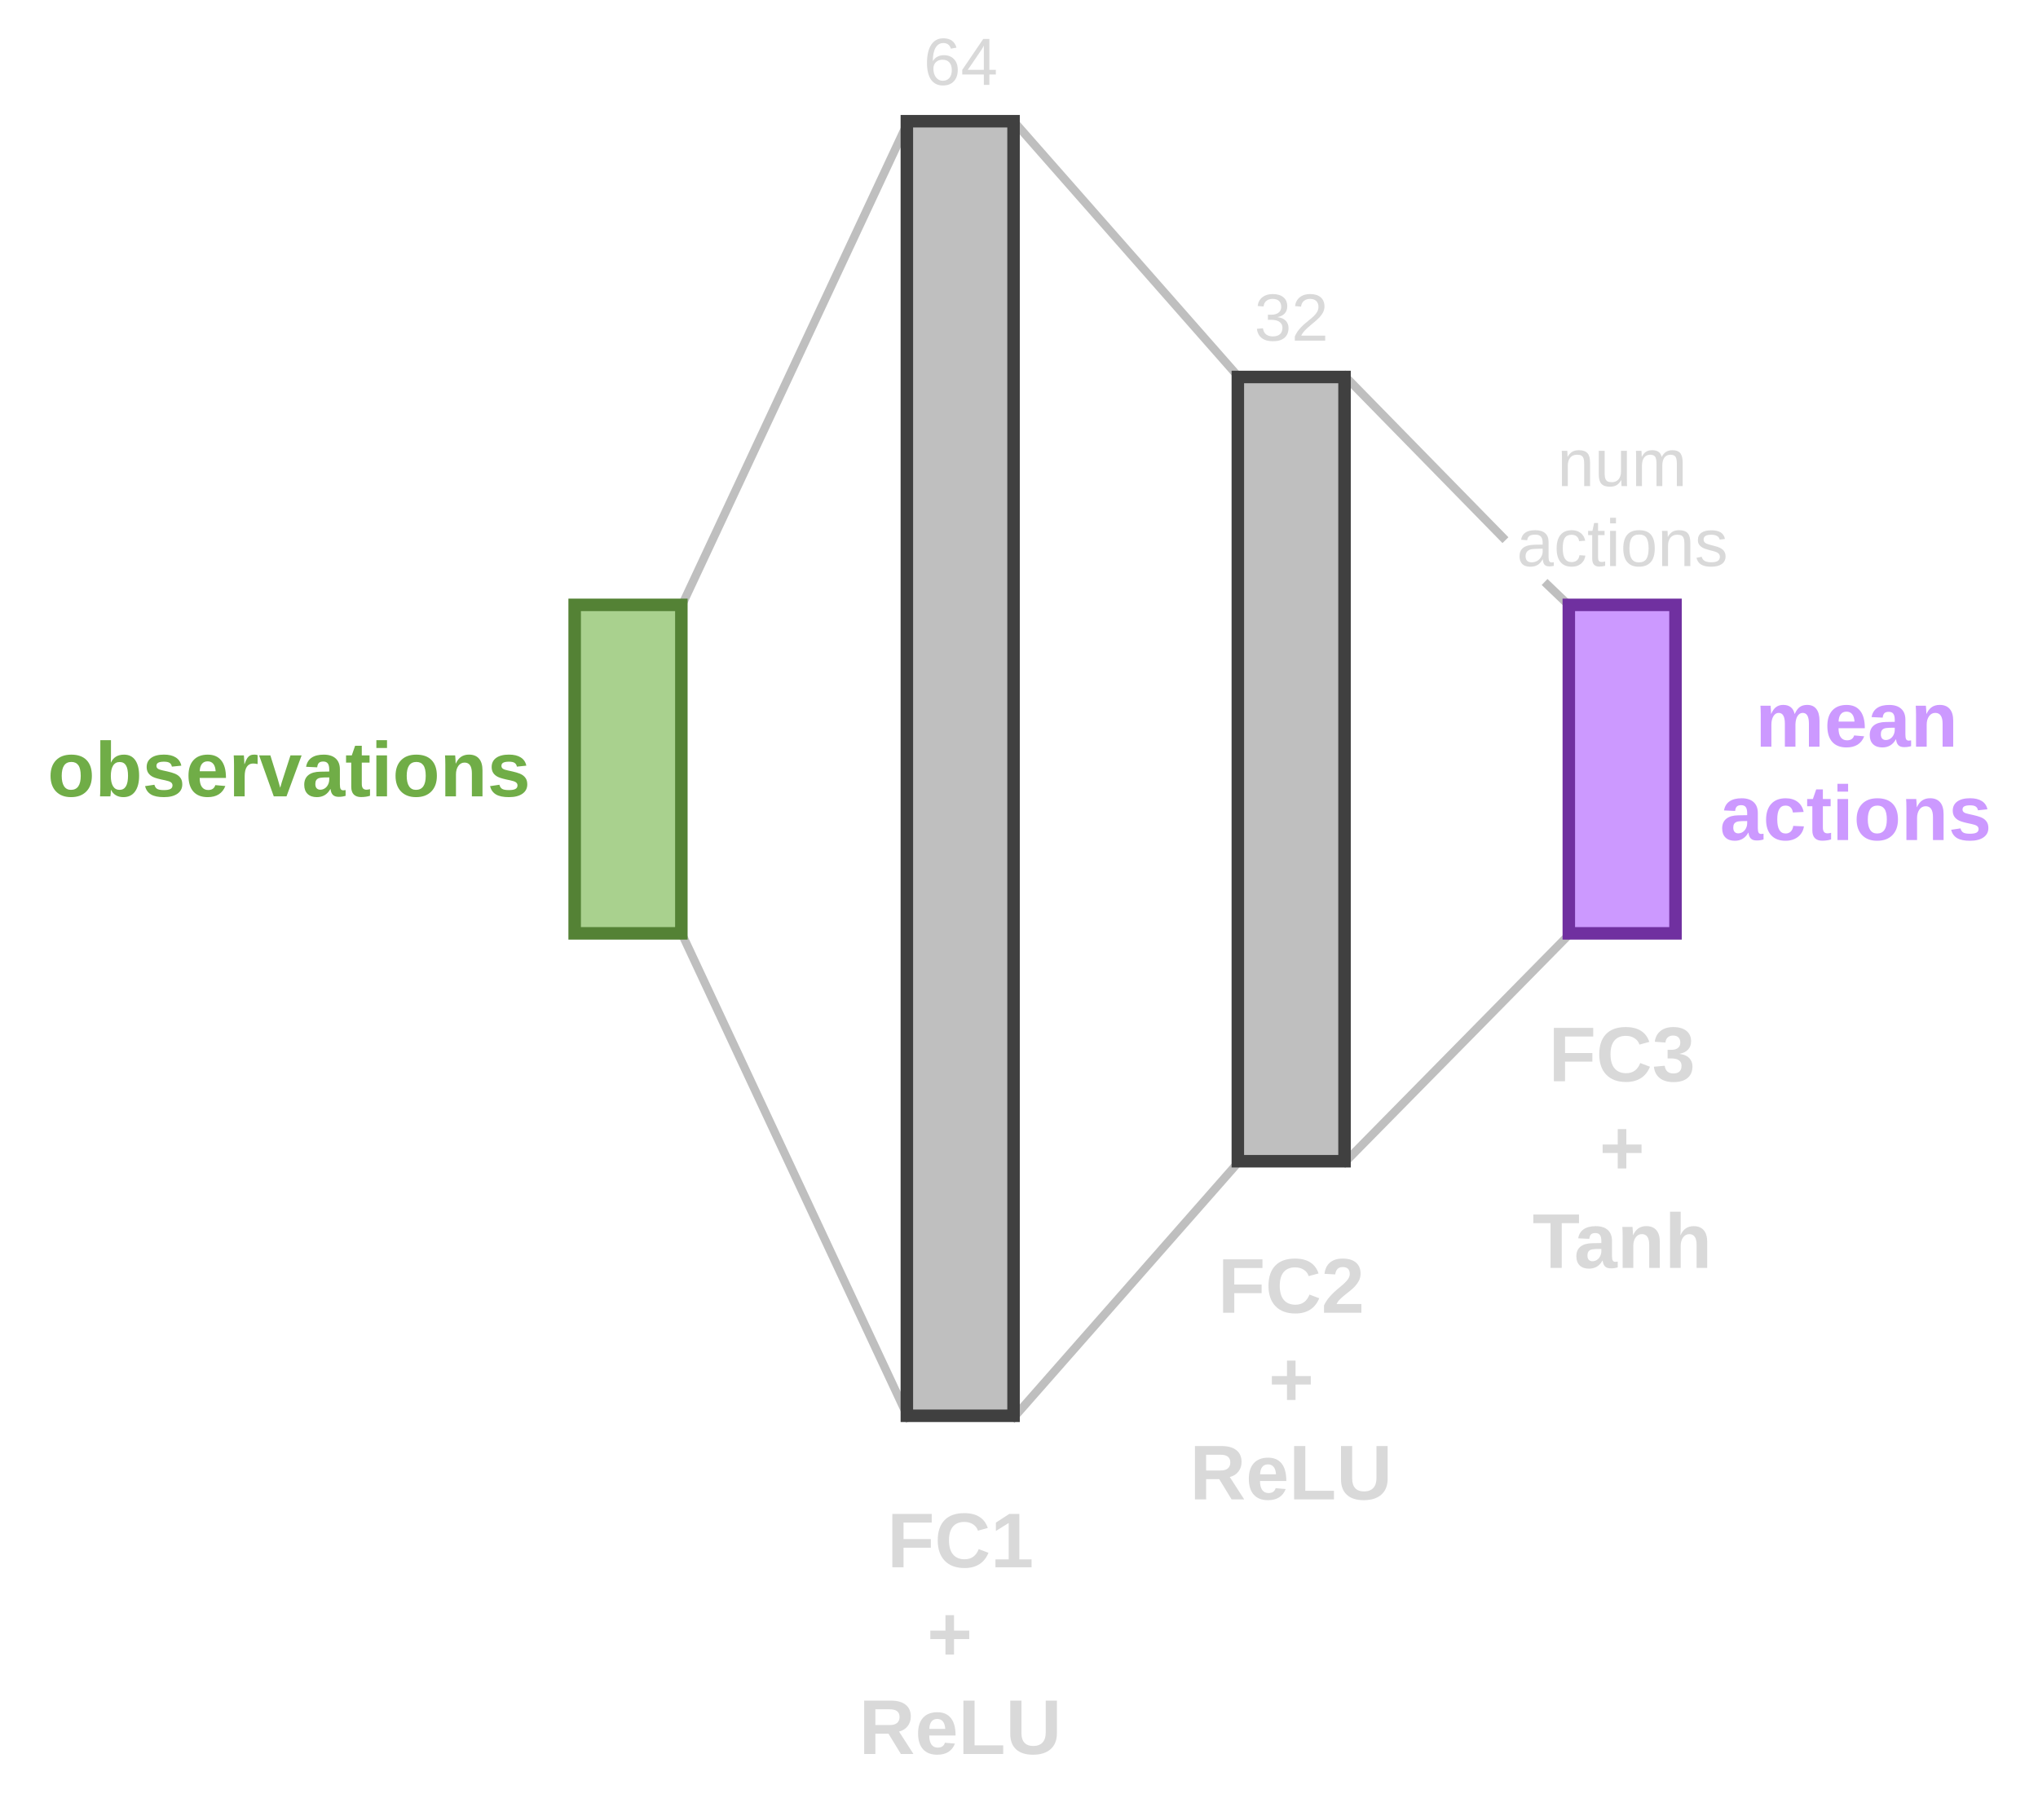
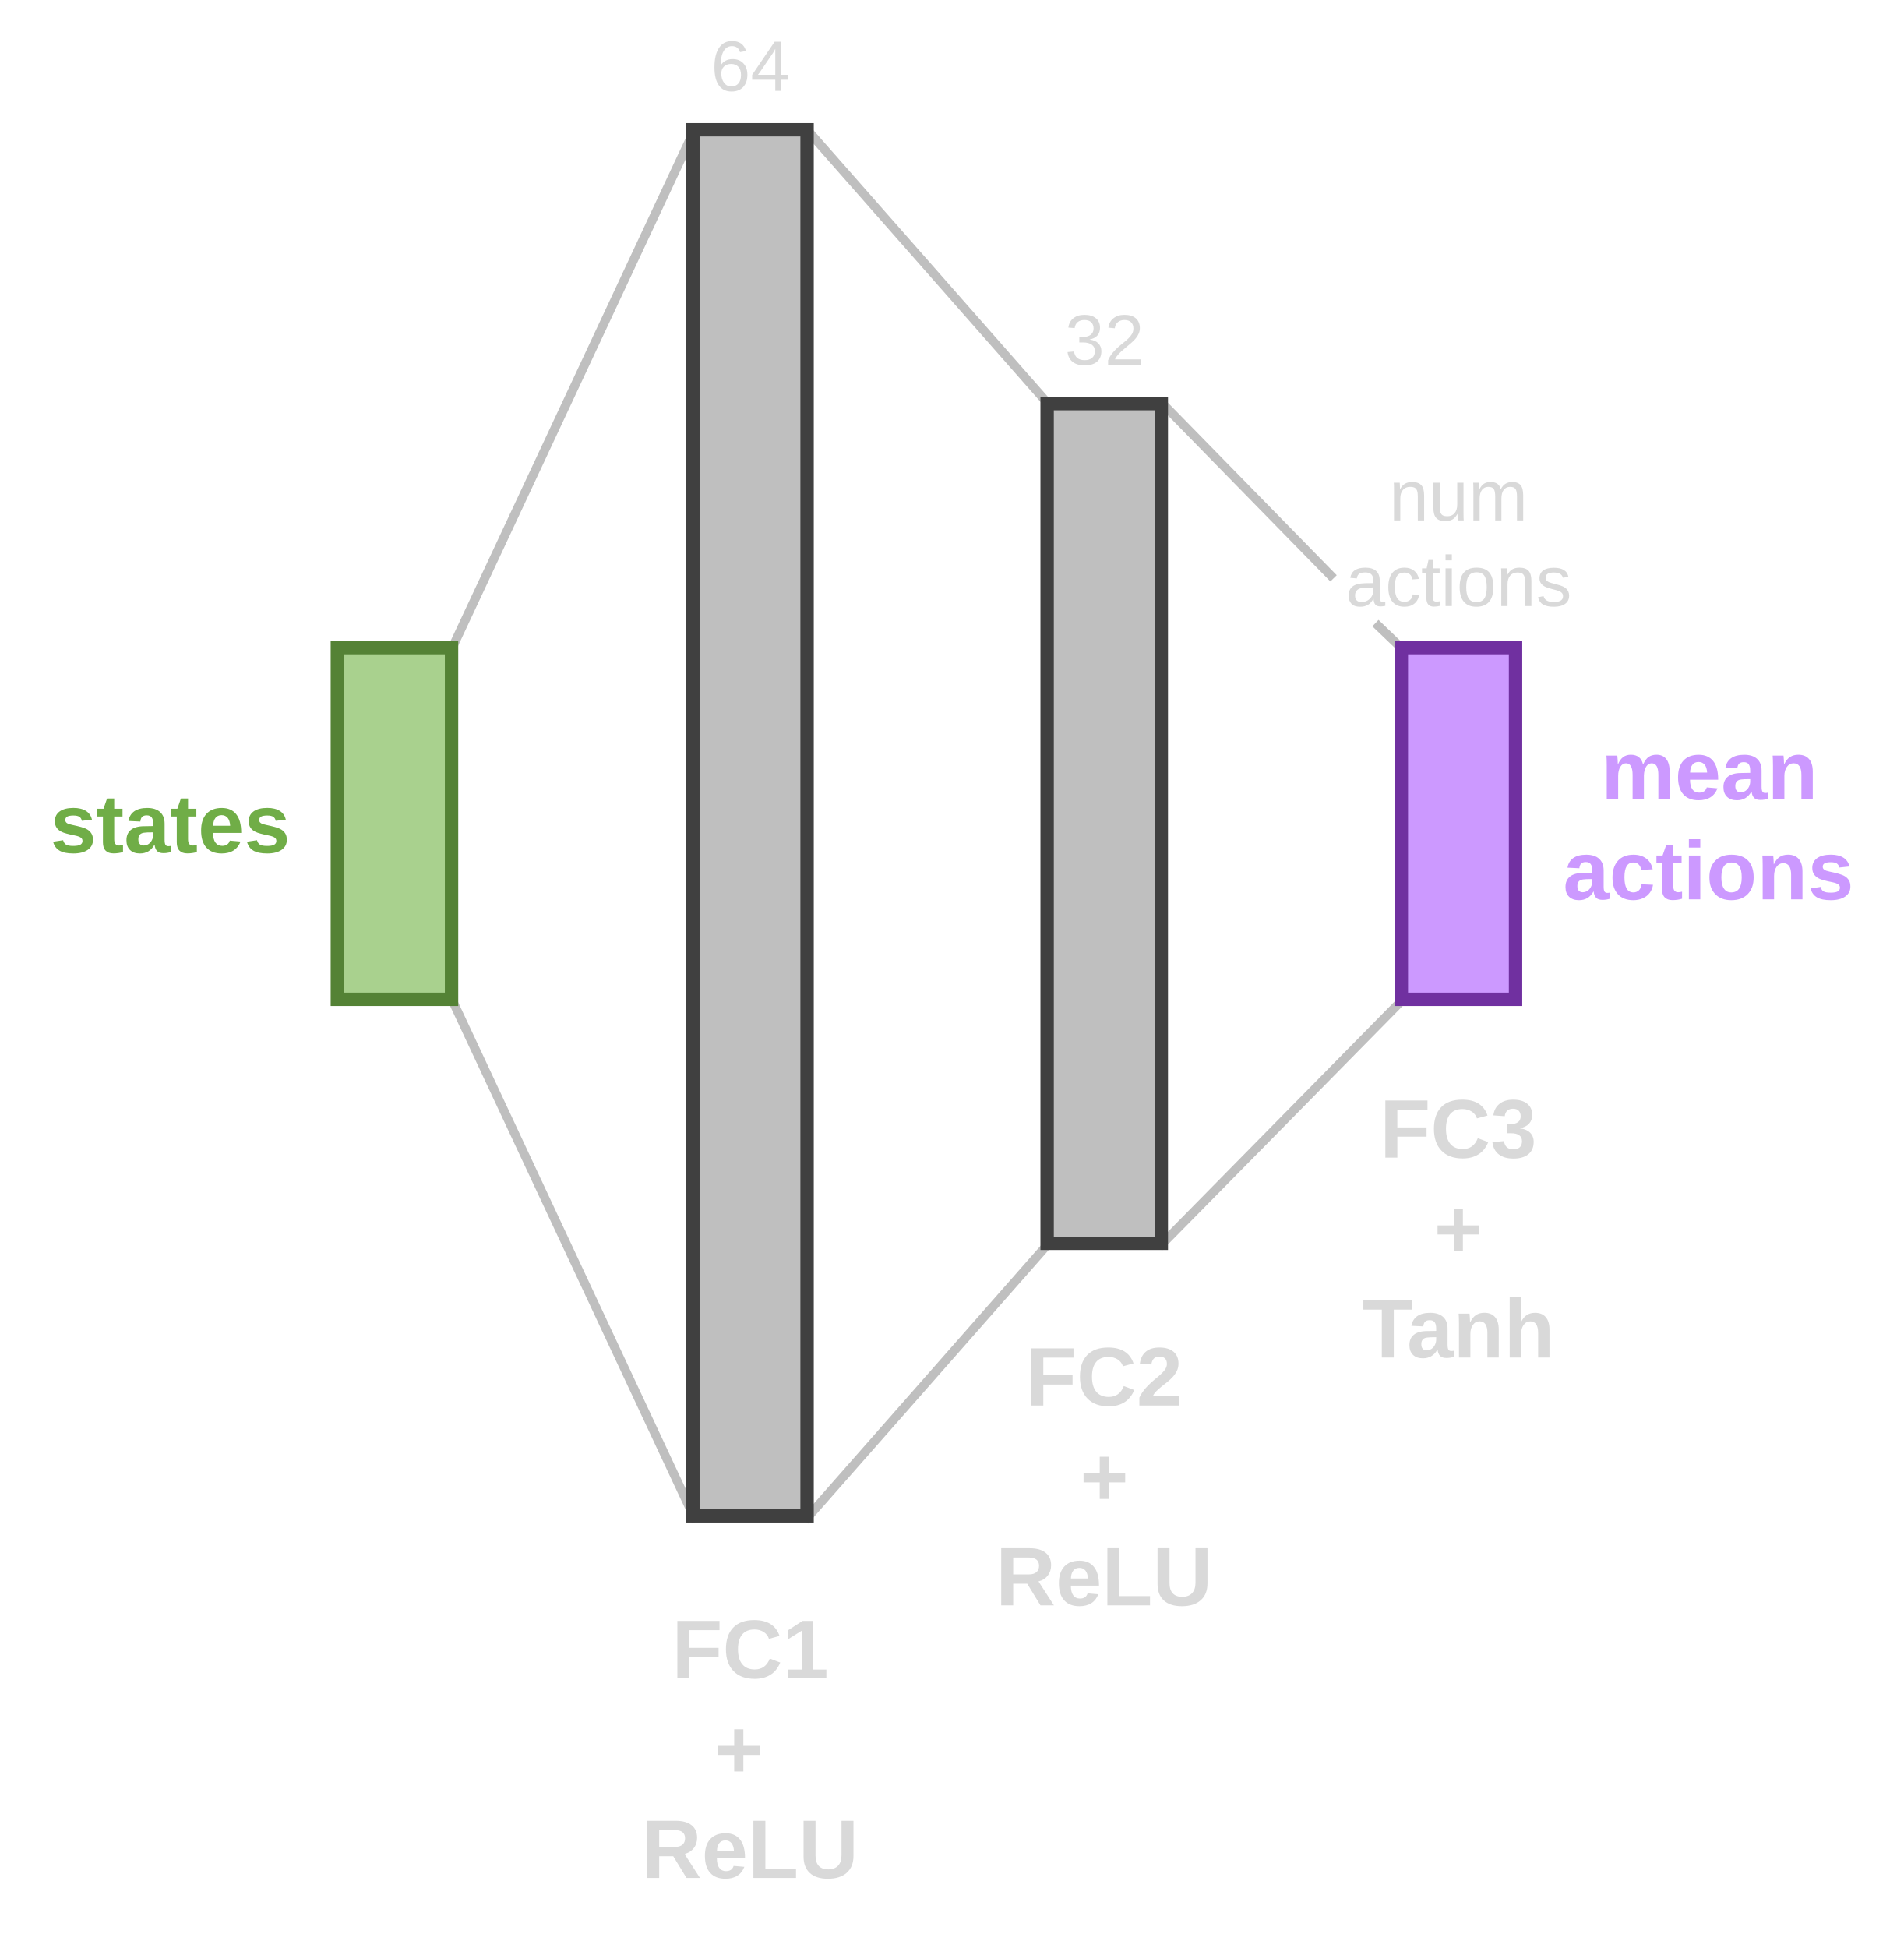
- <svg xmlns="http://www.w3.org/2000/svg" width="1681" height="1501" xml:space="preserve" overflow="hidden">
-   <g transform="translate(-2235 -933)">
+ <svg xmlns="http://www.w3.org/2000/svg" width="1467" height="1501" xml:space="preserve" overflow="hidden">
+   <defs>
+     <clipPath id="clip0">
+       <rect x="2449" y="933" width="1467" height="1501" />
+     </clipPath>
+   </defs>
+   <g clip-path="url(#clip0)" transform="translate(-2449 -933)">
    <path d="M3344.5 1243.5 3475.35 1377.21" stroke="#BFBFBF" stroke-width="6.875" stroke-linecap="square" stroke-miterlimit="8" stroke-dasharray="20.625 6.875" fill="none" fill-rule="evenodd" />
    <path d="M0 0 185.262 188.191" stroke="#BFBFBF" stroke-width="6.875" stroke-linecap="square" stroke-miterlimit="8" stroke-dasharray="20.625 6.875" fill="none" fill-rule="evenodd" transform="matrix(-1 0 0 1 3529.76 1703.5)" />
    <path d="M0 0 185.263 210.592" stroke="#BFBFBF" stroke-width="6.875" stroke-linecap="square" stroke-miterlimit="8" stroke-dasharray="20.625 6.875" fill="none" fill-rule="evenodd" transform="matrix(-1 0 0 1 3256.76 1891.5)" />
    <path d="M3511.5 1415.5 3529.48 1432.73" stroke="#BFBFBF" stroke-width="6.875" stroke-linecap="square" stroke-miterlimit="8" stroke-dasharray="20.625 6.875" fill="none" fill-rule="evenodd" />
    <path d="M3071.5 1033.5 3256.76 1244.09" stroke="#BFBFBF" stroke-width="6.875" stroke-linecap="square" stroke-miterlimit="8" stroke-dasharray="20.625 6.875" fill="none" fill-rule="evenodd" />
    <path d="M0 0 186.511 398.782" stroke="#BFBFBF" stroke-width="6.875" stroke-linecap="square" stroke-miterlimit="8" stroke-dasharray="20.625 6.875" fill="none" fill-rule="evenodd" transform="matrix(-1 0 0 1 2984.01 1033.5)" />
    <path d="M2797.5 1703.5 2984.01 2102.28" stroke="#BFBFBF" stroke-width="6.875" stroke-linecap="square" stroke-miterlimit="8" stroke-dasharray="20.625 6.875" fill="none" fill-rule="evenodd" />
    <rect x="2983" y="1033" width="88" height="1068" stroke="#404040" stroke-width="10.312" stroke-miterlimit="8" fill="#BFBFBF" />
    <rect x="3256" y="1244" width="88" height="647" stroke="#404040" stroke-width="10.312" stroke-miterlimit="8" fill="#BFBFBF" />
    <text fill="#D9D9D9" font-family="Arial,Arial_MSFontService,sans-serif" font-weight="700" font-size="64" transform="matrix(1 0 0 1 2966.75 2226)">FC1</text>
    <text fill="#D9D9D9" font-family="Arial,Arial_MSFontService,sans-serif" font-weight="700" font-size="64" transform="matrix(1 0 0 1 2999.68 2303)">+ </text>
    <text fill="#D9D9D9" font-family="Arial,Arial_MSFontService,sans-serif" font-weight="700" font-size="64" transform="matrix(1 0 0 1 2943.54 2380)">ReLU</text>
    <text fill="#D9D9D9" font-family="Arial,Arial_MSFontService,sans-serif" font-weight="700" font-size="64" transform="matrix(1 0 0 1 3239.57 2016)">FC2</text>
    <text fill="#D9D9D9" font-family="Arial,Arial_MSFontService,sans-serif" font-weight="700" font-size="64" transform="matrix(1 0 0 1 3281.39 2093)">+</text>
    <text fill="#D9D9D9" font-family="Arial,Arial_MSFontService,sans-serif" font-weight="700" font-size="64" transform="matrix(1 0 0 1 3216.35 2170)">ReLU</text>
    <text fill="#D9D9D9" font-family="Arial,Arial_MSFontService,sans-serif" font-weight="700" font-size="64" transform="matrix(1 0 0 1 3512.39 1825)">FC3</text>
    <text fill="#D9D9D9" font-family="Arial,Arial_MSFontService,sans-serif" font-weight="700" font-size="64" transform="matrix(1 0 0 1 3554.21 1902)">+</text>
    <text fill="#D9D9D9" font-family="Arial,Arial_MSFontService,sans-serif" font-weight="700" font-size="64" transform="matrix(1 0 0 1 3499 1979)">Tanh</text>
    <rect x="2709" y="1432" width="88" height="271" stroke="#548235" stroke-width="10.312" stroke-miterlimit="8" fill="#A9D18E" />
    <rect x="3529" y="1432" width="88" height="271" stroke="#7030A0" stroke-width="10.312" stroke-miterlimit="8" fill="#CC99FF" />
-     <text fill="#70AD47" font-family="Arial,Arial_MSFontService,sans-serif" font-weight="700" font-size="64" transform="matrix(1 0 0 1 2274.19 1590)">observations</text>
+     <text fill="#70AD47" font-family="Arial,Arial_MSFontService,sans-serif" font-weight="700" font-size="64" transform="matrix(1 0 0 1 2487.68 1590)">states</text>
    <text fill="#CC99FF" font-family="Arial,Arial_MSFontService,sans-serif" font-weight="700" font-size="64" transform="matrix(1 0 0 1 3682.84 1549)">mean</text>
    <text fill="#CC99FF" font-family="Arial,Arial_MSFontService,sans-serif" font-weight="700" font-size="64" transform="matrix(1 0 0 1 3653.62 1626)">actions</text>
    <text fill="#D9D9D9" font-family="Arial,Arial_MSFontService,sans-serif" font-weight="400" font-size="55" transform="matrix(1 0 0 1 2996.82 1003)">64</text>
    <text fill="#D9D9D9" font-family="Arial,Arial_MSFontService,sans-serif" font-weight="400" font-size="55" transform="matrix(1 0 0 1 3269.64 1214)">32</text>
    <text fill="#D9D9D9" font-family="Arial,Arial_MSFontService,sans-serif" font-weight="400" font-size="55" transform="matrix(1 0 0 1 3519.53 1334)">num</text>
    <text fill="#D9D9D9" font-family="Arial,Arial_MSFontService,sans-serif" font-weight="400" font-size="55" transform="matrix(1 0 0 1 3486.02 1400)">actions</text>
  </g>
</svg>
